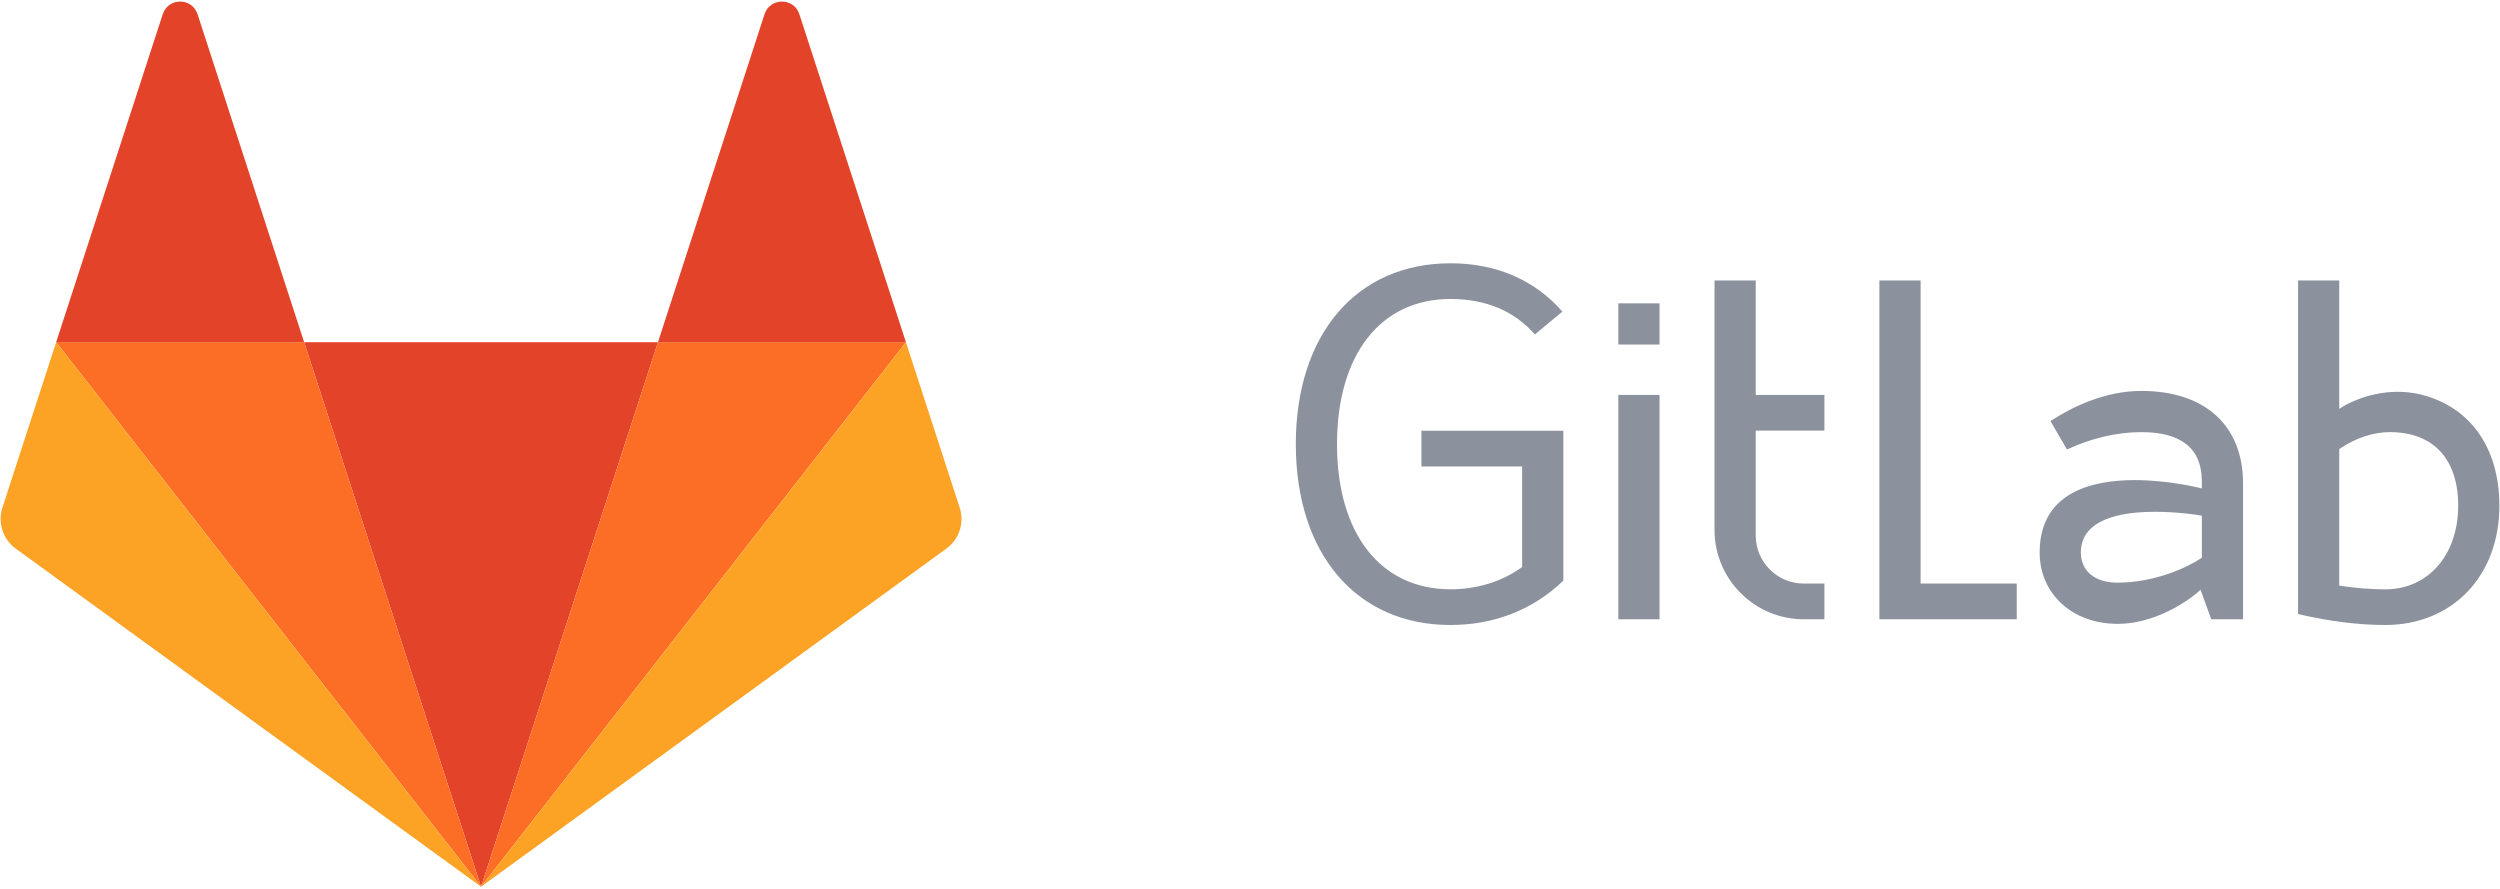
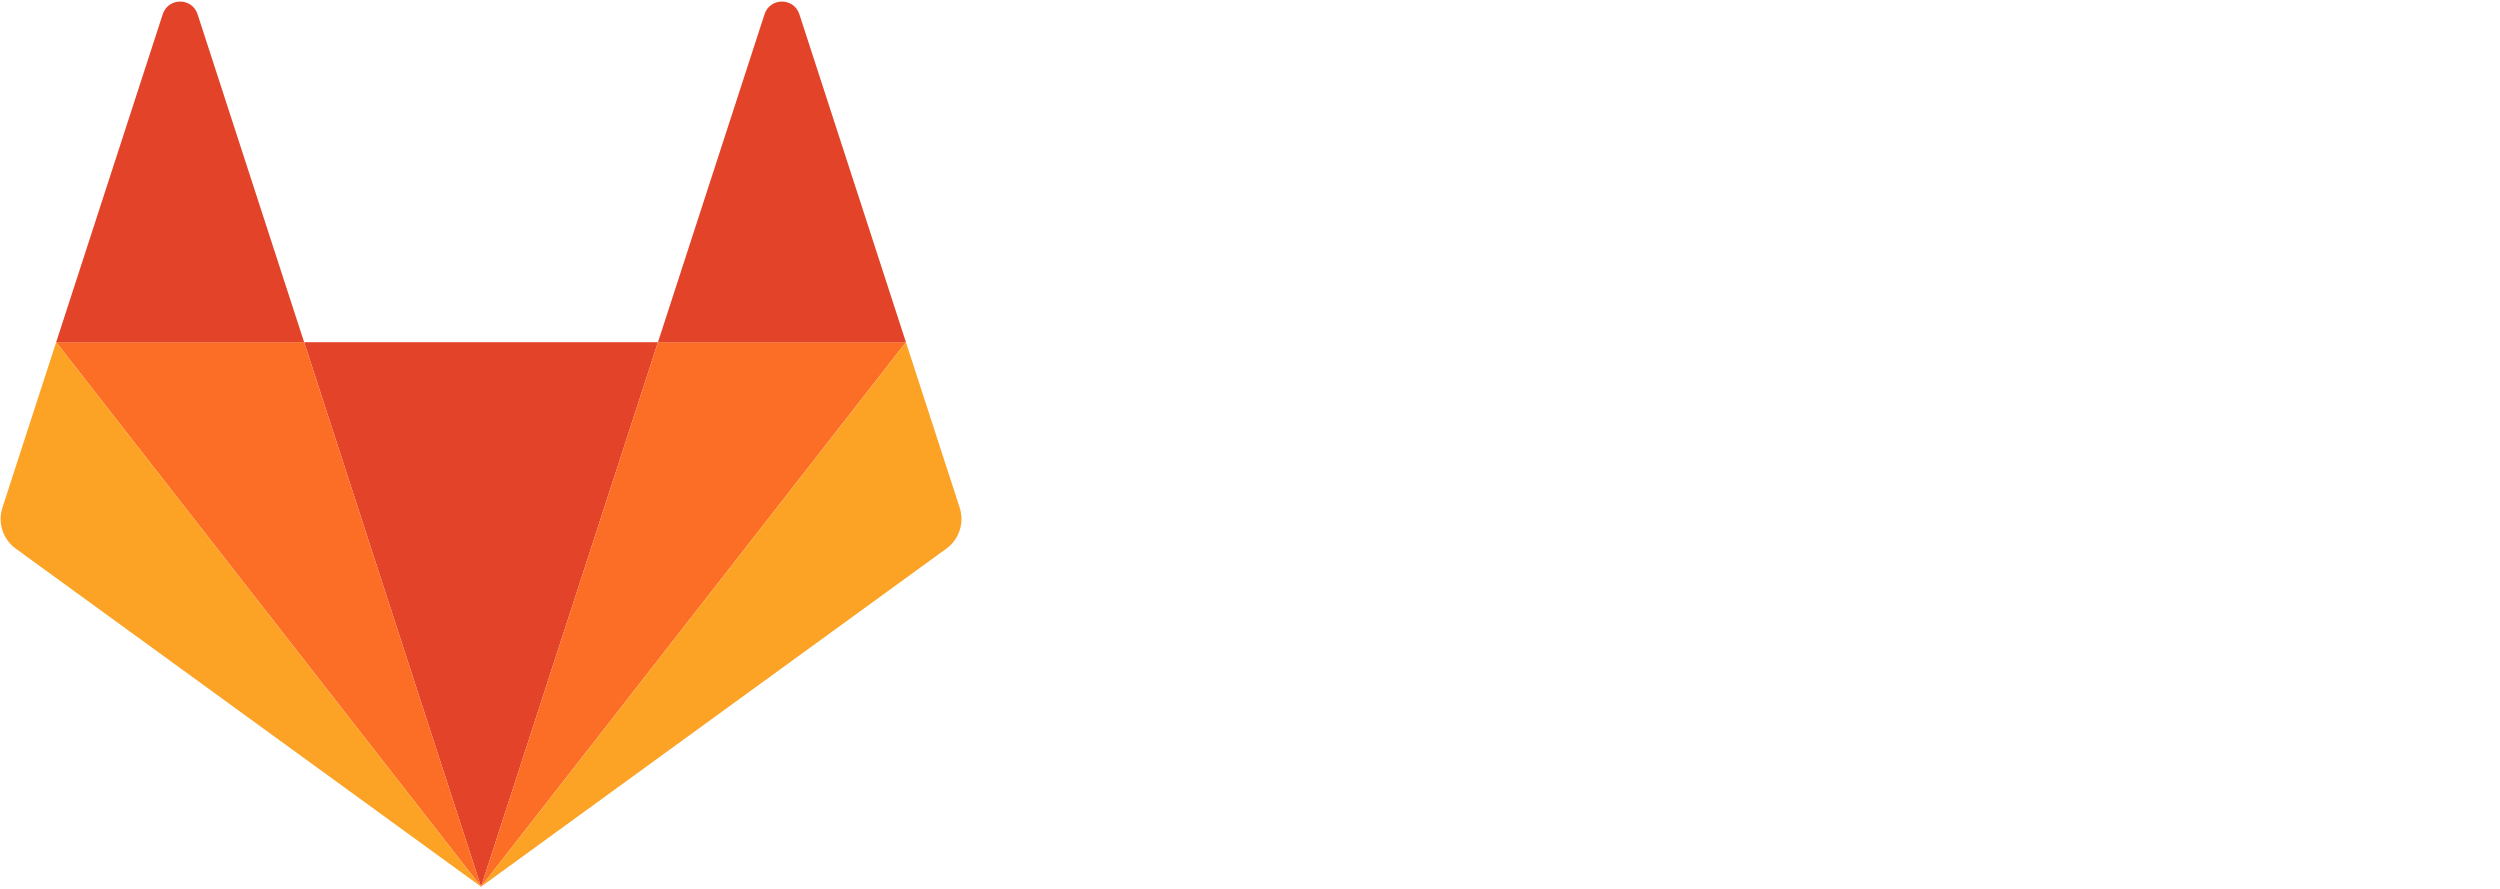
- <svg xmlns="http://www.w3.org/2000/svg" width="546px" height="194px" viewBox="0 0 546 194" version="1.1">
-   <defs />
-   <g id="Page-1" stroke="none" stroke-width="1" fill="none" fill-rule="evenodd">
-     <g id="Fill-1-+-Group-24">
+ <svg xmlns="http://www.w3.org/2000/svg" version="1.1" id="Calque_1" x="0px" y="0px" width="546px" height="194px" viewBox="0 0 546 194" enable-background="new 0 0 546 194" xml:space="preserve">
+   <g id="Page-1">
+     <g id="Fill-1-_x2B_-Group-24">
      <g id="Group-24">
-         <path d="M316.791,65.3 C301.502,65.3 292.005,77.446 292.005,97 C292.005,116.554 301.502,128.7 316.791,128.7 C322.535,128.7 327.872,127.071 332.223,123.988 L332.434,123.839 L332.434,101.871 L310.434,101.871 L310.434,94.071 L341.434,94.071 L341.434,126.806 C334.871,133.15 326.355,136.5 316.791,136.5 C296.267,136.5 283.005,120.995 283.005,97 C283.005,73.005 296.267,57.5 316.791,57.5 C326.783,57.5 335.218,61.148 341.221,68.056 L335.225,73.038 C330.699,67.904 324.499,65.3 316.791,65.3 L316.791,65.3 Z M489.884,135.25 L482.936,135.25 L480.602,128.802 L480.049,129.299 C479.972,129.368 472.22,136.25 462.461,136.25 C452.61,136.25 445.461,129.696 445.461,120.667 C445.461,107.595 456.745,104.851 466.21,104.851 C473.584,104.851 480.189,106.511 480.255,106.528 L480.878,106.687 L480.878,105.101 C480.878,97.986 476.436,94.378 467.673,94.378 C462.365,94.378 456.756,95.689 451.424,98.17 L447.821,91.958 C452.527,88.896 459.673,85.378 467.673,85.378 C481.581,85.378 489.884,92.934 489.884,105.589 L489.884,135.25 Z M470.689,111.777 C460.072,111.777 454.461,114.851 454.461,120.667 C454.461,124.728 457.526,127.25 462.461,127.25 C470.591,127.25 477.728,123.918 480.663,121.948 L480.884,121.8 L480.884,112.62 L480.468,112.549 C480.423,112.541 475.877,111.777 470.689,111.777 L470.689,111.777 Z M440.458,127.45 L440.458,135.25 L410.461,135.25 L410.461,61.25 L419.461,61.25 L419.461,127.45 L440.458,127.45 Z M520.942,136.5 C515.097,136.5 508.689,135.696 501.893,134.109 L501.893,61.25 L510.893,61.25 L510.893,89.313 L511.666,88.811 C511.715,88.779 516.735,85.571 523.654,85.571 C525.034,85.571 526.415,85.7 527.749,85.952 C539.094,88.276 545.867,97.43 545.867,110.439 C545.867,125.783 535.618,136.5 520.942,136.5 L520.942,136.5 Z M521.943,94.378 C518.364,94.378 514.62,95.603 511.117,97.919 L510.893,98.068 L510.893,127.902 L511.32,127.965 C514.699,128.46 517.936,128.712 520.942,128.712 C530.318,128.712 536.867,121.197 536.867,110.439 C536.867,100.232 531.427,94.378 521.943,94.378 L521.943,94.378 Z M398.452,86.25 L398.452,94.05 L383.452,94.05 L383.452,116.95 C383.452,119.755 384.544,122.392 386.528,124.374 C388.51,126.358 391.147,127.45 393.952,127.45 L398.452,127.45 L398.452,135.25 L393.952,135.25 C383.2,135.25 374.452,126.502 374.452,115.75 L374.452,61.25 L383.452,61.25 L383.452,86.25 L398.452,86.25 Z M353.443,66.25 L362.443,66.25 L362.443,75.25 L353.443,75.25 L353.443,66.25 Z M353.443,86.25 L362.443,86.25 L362.443,135.25 L353.443,135.25 L353.443,86.25 Z" id="Fill-2" fill="#8C929D" />
        <g id="Group">
-           <path d="M105.061,193.655 L105.061,193.655 L143.701,74.734 L66.421,74.734 L105.061,193.655 L105.061,193.655 Z" id="Fill-4" fill="#E24329" />
-           <path id="Fill-6" fill="#FC6D26" />
-           <path d="M105.061,193.655 L66.421,74.734 L12.268,74.734 L105.061,193.655 Z" id="Fill-8" fill="#FC6D26" />
-           <path id="Fill-10" fill="#FC6D26" />
-           <path d="M12.268,74.734 L12.268,74.734 L0.526,110.873 C-0.544,114.169 0.628,117.78 3.433,119.817 L105.061,193.655 L12.268,74.734 Z" id="Fill-12" fill="#FCA326" />
-           <path id="Fill-14" fill="#FC6D26" />
-           <path d="M12.268,74.734 L66.421,74.734 L43.148,3.109 C41.952,-0.577 36.737,-0.576 35.541,3.109 L12.268,74.734 Z" id="Fill-16" fill="#E24329" />
-           <path d="M105.061,193.655 L143.701,74.734 L197.854,74.734 L105.061,193.655 Z" id="Fill-18" fill="#FC6D26" />
-           <path d="M197.854,74.734 L197.854,74.734 L209.596,110.873 C210.667,114.169 209.494,117.78 206.69,119.817 L105.061,193.655 L197.854,74.734 Z" id="Fill-20" fill="#FCA326" />
-           <path d="M197.854,74.734 L143.701,74.734 L166.974,3.109 C168.171,-0.577 173.385,-0.576 174.582,3.109 L197.854,74.734 Z" id="Fill-22" fill="#E24329" />
+           <path id="Fill-4" fill="#E24329" d="M105.062,193.655L105.062,193.655l38.64-118.921h-77.28L105.062,193.655L105.062,193.655z" />
+           <path id="Fill-6" fill="#E24329" d="M0,0" />
+           <path id="Fill-8" fill="#FC6D26" d="M105.062,193.654L66.421,74.734H12.269L105.062,193.654z" />
+           <path id="Fill-10" fill="#FC6D26" d="M0,0" />
+           <path id="Fill-12" fill="#FCA326" d="M12.269,74.734L12.269,74.734L0.527,110.873c-1.071,3.296,0.102,6.907,2.906,8.943      l101.629,73.839L12.269,74.734z" />
+           <path id="Fill-14" fill="#FCA326" d="M0,0" />
+           <path id="Fill-16" fill="#E24329" d="M12.269,74.734h54.152L43.149,3.109c-1.197-3.686-6.411-3.685-7.608,0L12.269,74.734z" />
+           <path id="Fill-18" fill="#FC6D26" d="M105.062,193.654l38.64-118.92h54.153L105.062,193.654z" />
+           <path id="Fill-20" fill="#FCA326" d="M197.855,74.734L197.855,74.734l11.741,36.139c1.071,3.296-0.102,6.907-2.905,8.943      l-101.629,73.839L197.855,74.734z" />
+           <path id="Fill-22" fill="#E24329" d="M197.855,74.734h-54.153l23.273-71.625c1.196-3.686,6.41-3.685,7.607,0L197.855,74.734z" />
        </g>
      </g>
    </g>
  </g>
</svg>
